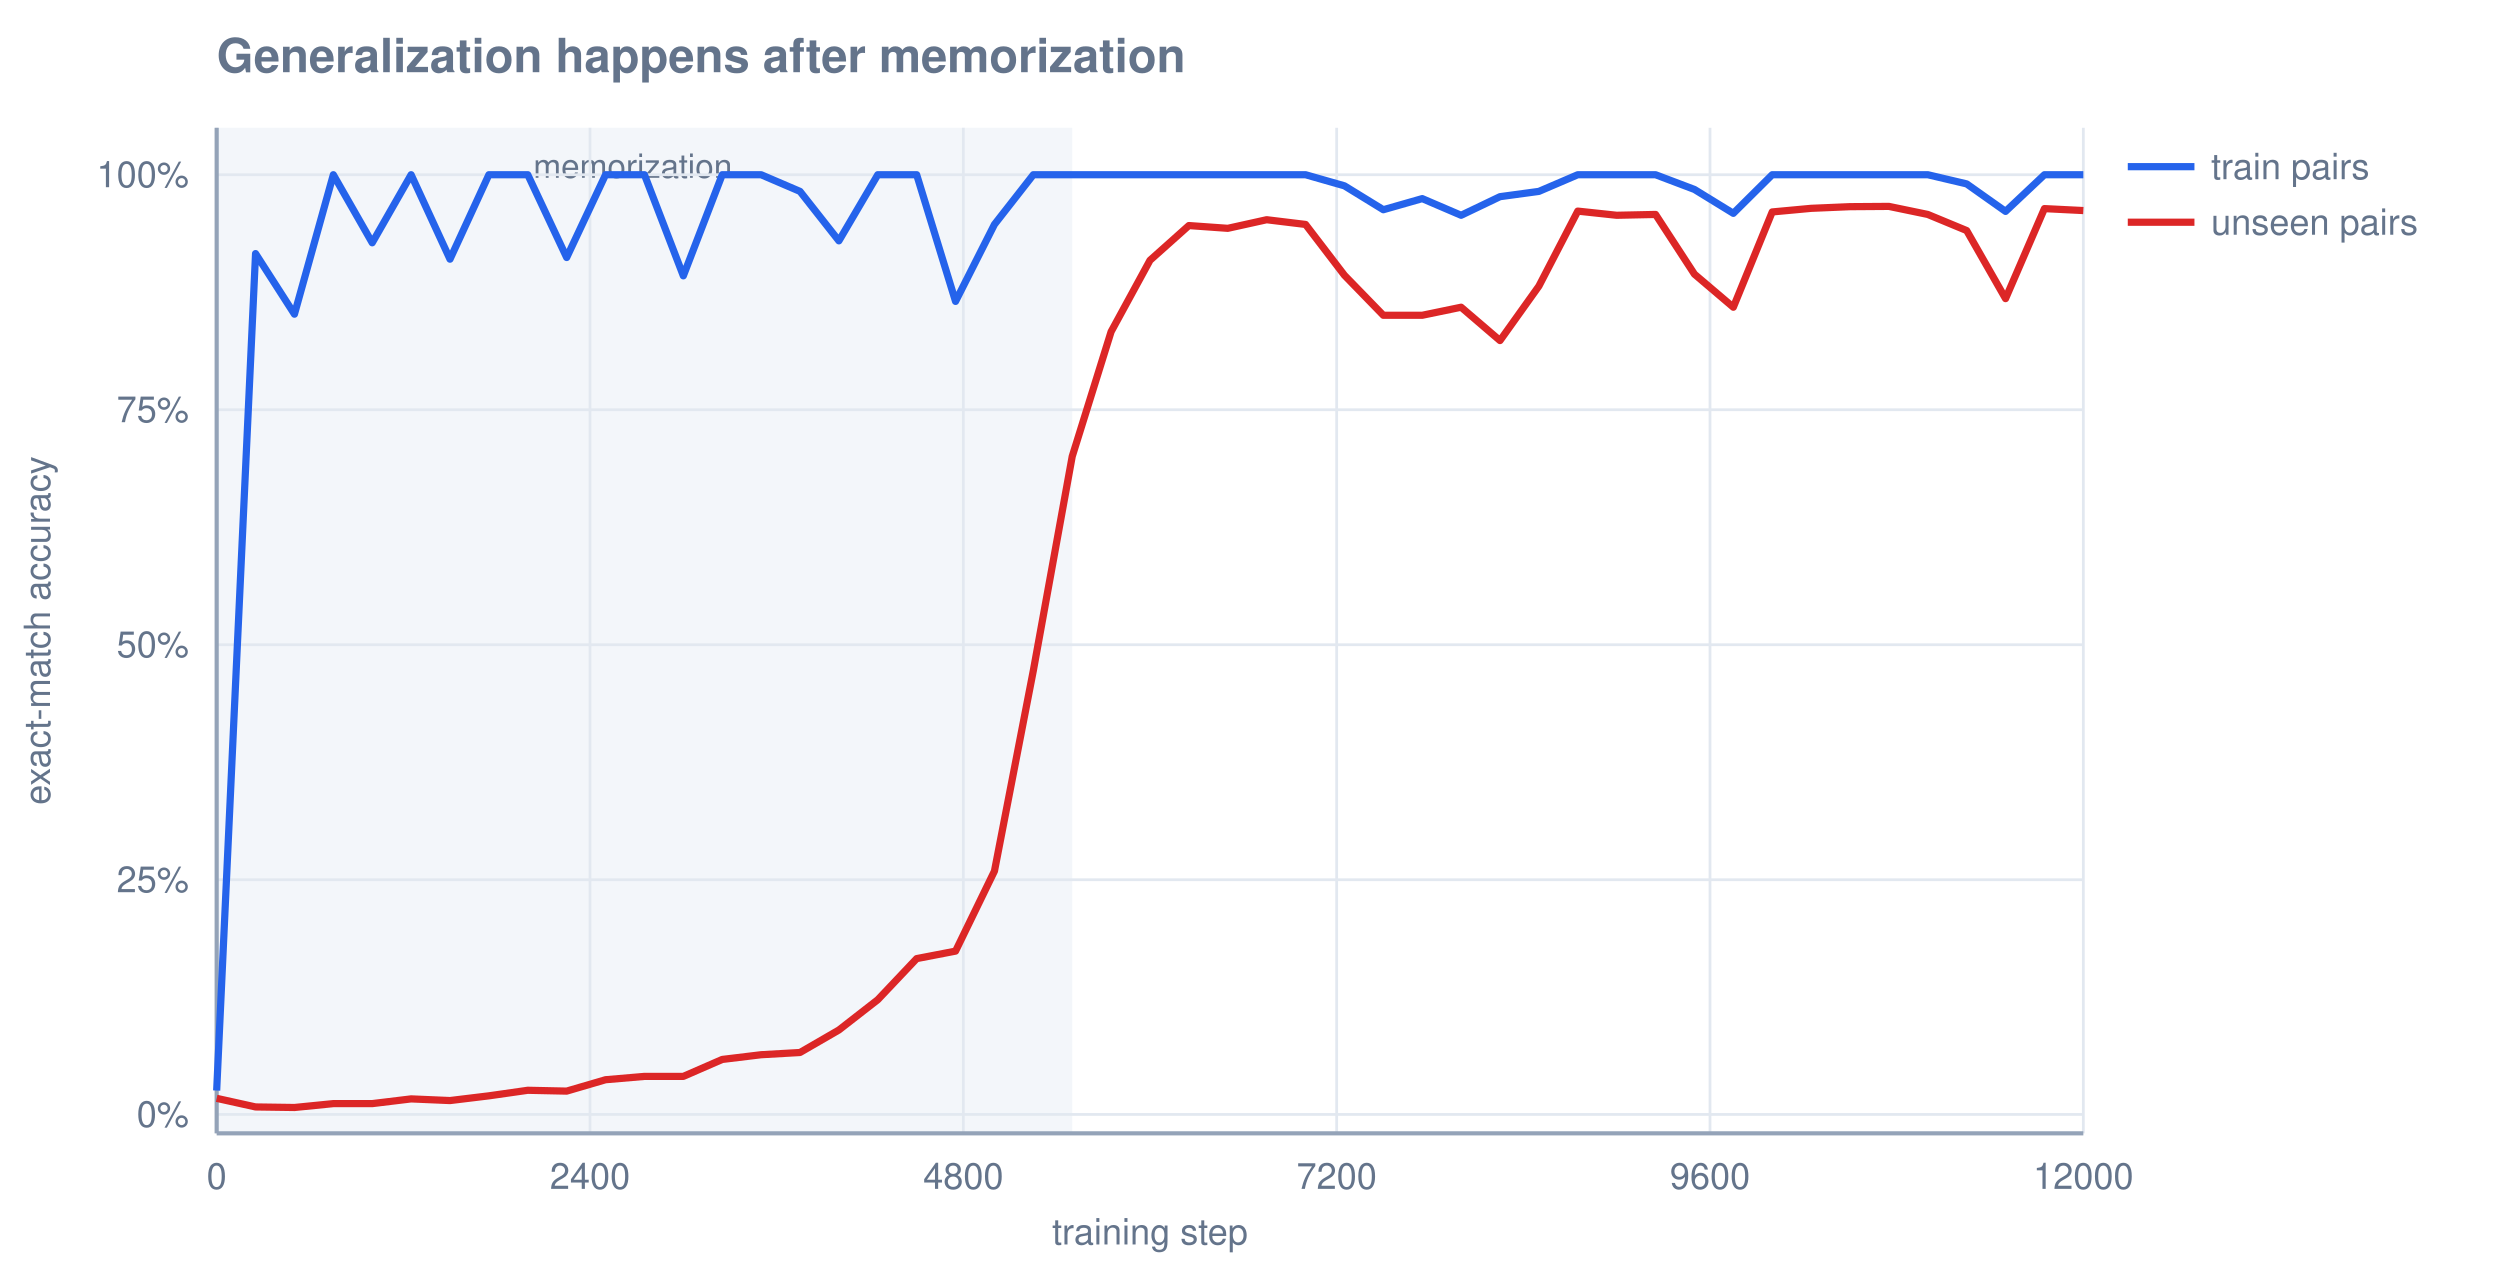
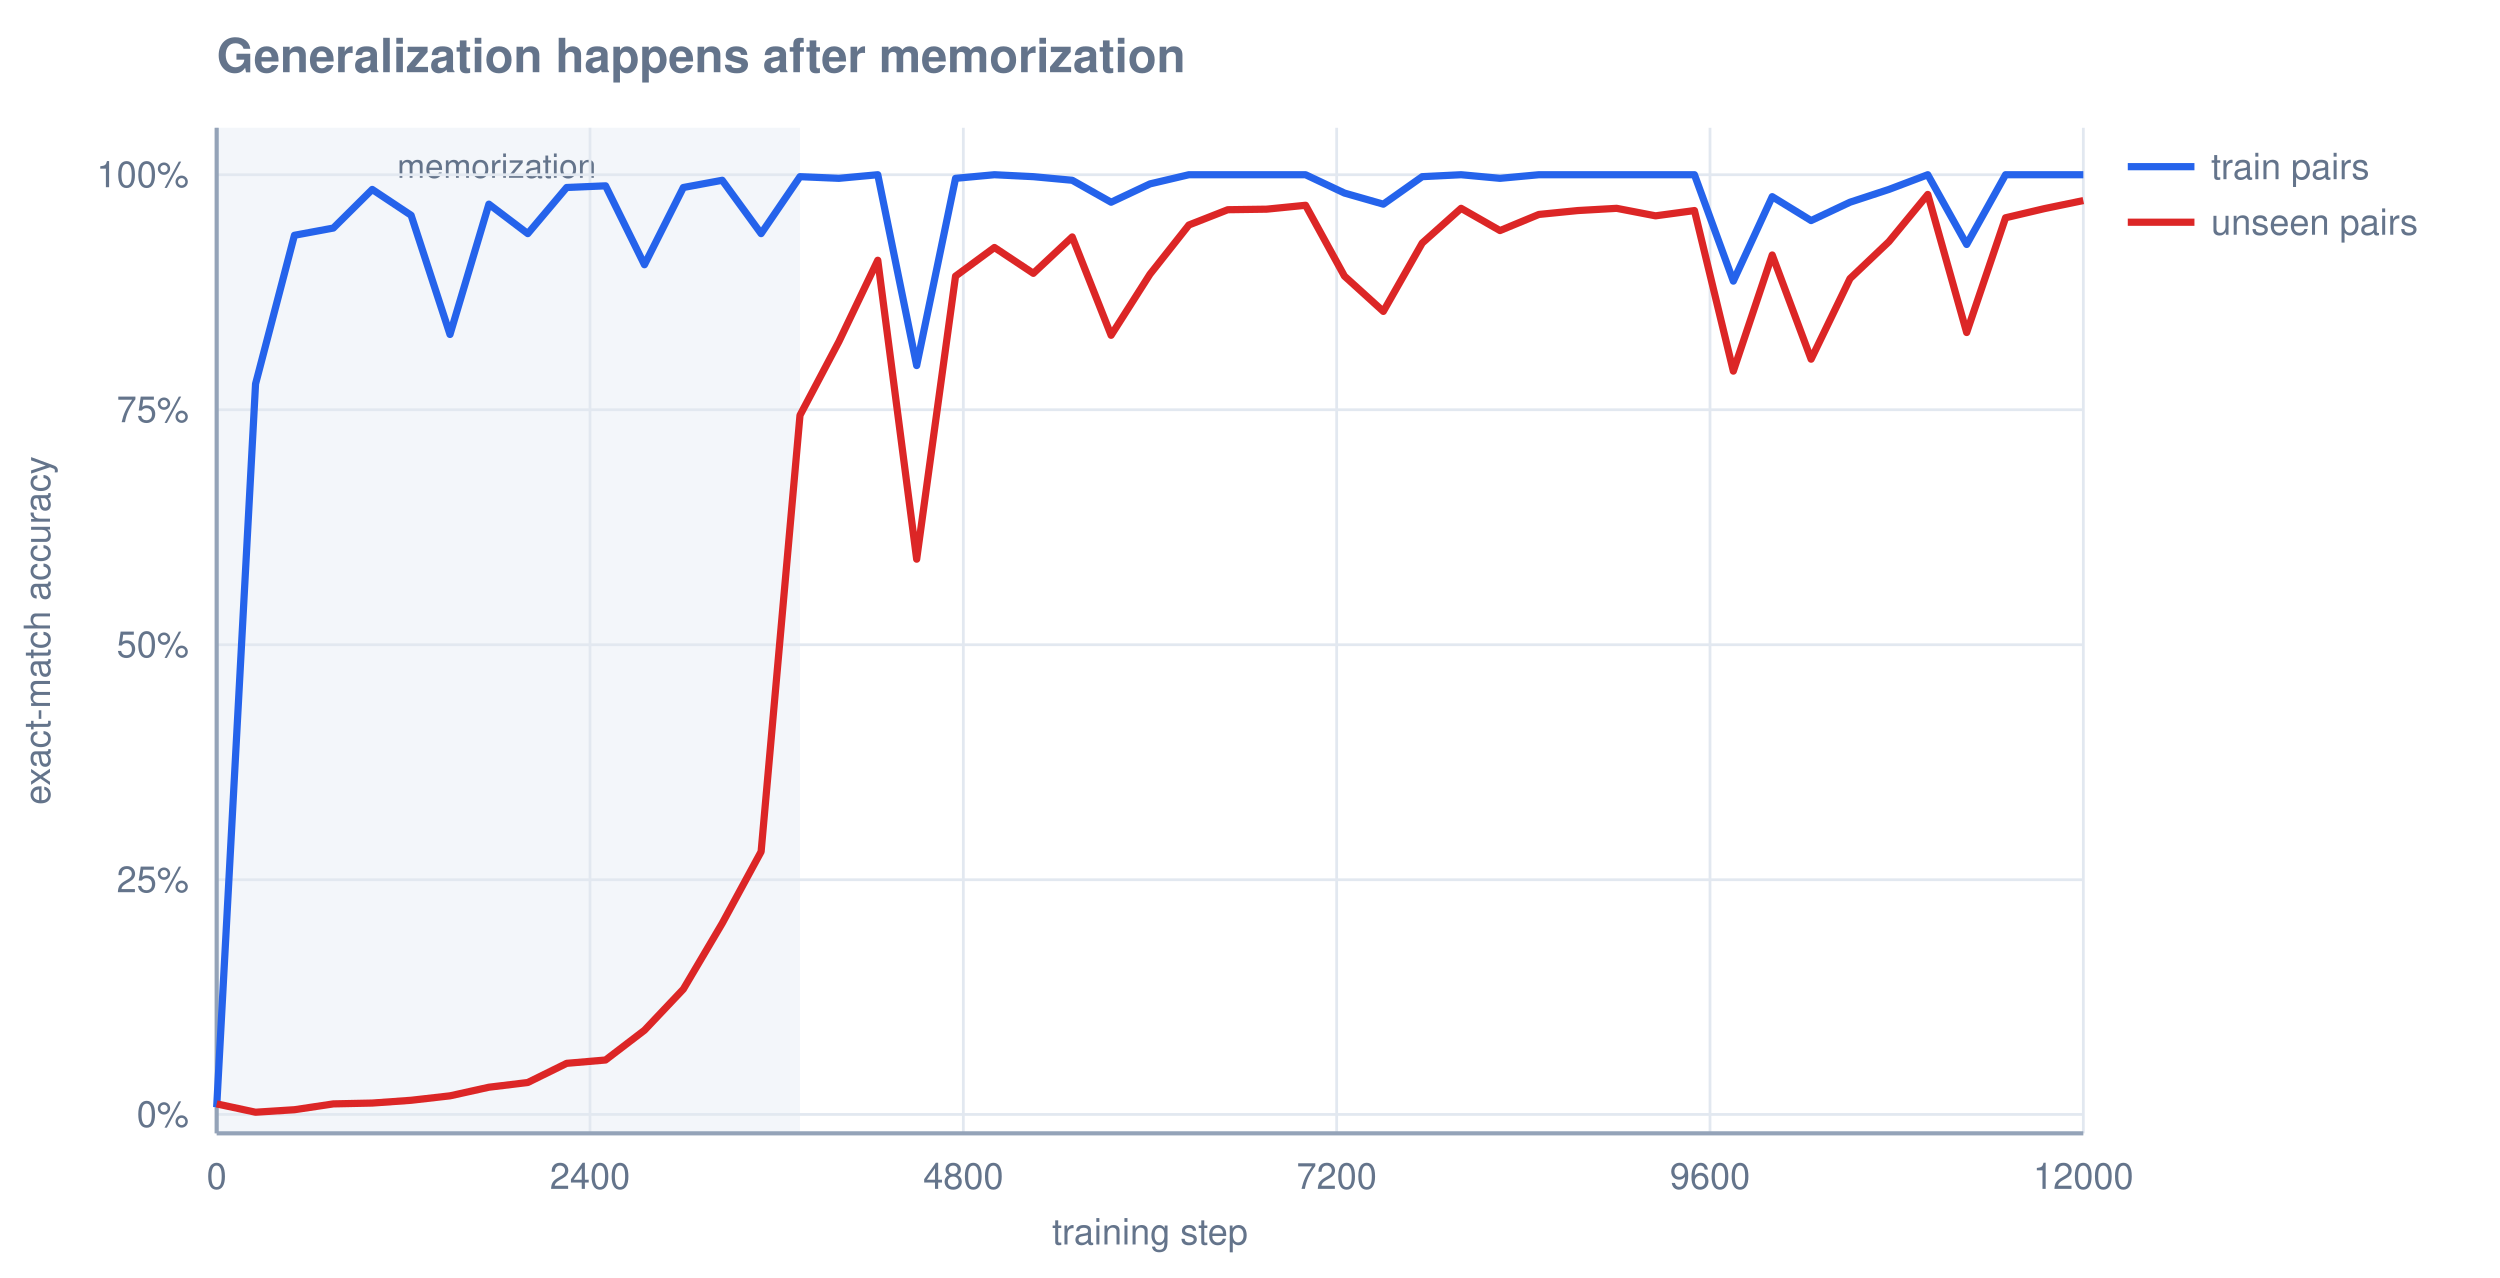
<svg xmlns="http://www.w3.org/2000/svg" width="900" height="460" viewBox="0 0 900 460" font-family="ui-sans-serif,system-ui,Segoe UI,Helvetica,Arial,sans-serif">
  <text x="78" y="26" font-size="17" font-weight="600" fill="#64748b">Generalization happens after memorization</text>
-   <rect x="78.0" y="46.0" width="308.0" height="362.0" fill="#f1f5f9" opacity="0.85" />
-   <text x="192.0" y="64.0" font-size="12" fill="#64748b">memorization</text>
+   <rect x="78.0" y="46.0" width="210.0" height="362.0" fill="#f1f5f9" opacity="0.85" />
+   <text x="143.0" y="64.0" font-size="12" fill="#64748b">memorization</text>
  <line x1="78.0" y1="401.2" x2="750.0" y2="401.2" stroke="#e2e8f0" stroke-width="1" />
  <text x="68.0" y="405.7" font-size="13" fill="#64748b" text-anchor="end">0%</text>
  <line x1="78.0" y1="316.7" x2="750.0" y2="316.7" stroke="#e2e8f0" stroke-width="1" />
  <text x="68.0" y="321.2" font-size="13" fill="#64748b" text-anchor="end">25%</text>
  <line x1="78.0" y1="232.1" x2="750.0" y2="232.1" stroke="#e2e8f0" stroke-width="1" />
  <text x="68.0" y="236.6" font-size="13" fill="#64748b" text-anchor="end">50%</text>
  <line x1="78.0" y1="147.5" x2="750.0" y2="147.5" stroke="#e2e8f0" stroke-width="1" />
  <text x="68.0" y="152.0" font-size="13" fill="#64748b" text-anchor="end">75%</text>
  <line x1="78.0" y1="62.9" x2="750.0" y2="62.9" stroke="#e2e8f0" stroke-width="1" />
  <text x="68.0" y="67.4" font-size="13" fill="#64748b" text-anchor="end">100%</text>
  <line x1="78.0" y1="46.0" x2="78.0" y2="408.0" stroke="#e2e8f0" stroke-width="1" />
  <text x="78.0" y="428.0" font-size="13" fill="#64748b" text-anchor="middle">0</text>
  <line x1="212.4" y1="46.0" x2="212.4" y2="408.0" stroke="#e2e8f0" stroke-width="1" />
  <text x="212.4" y="428.0" font-size="13" fill="#64748b" text-anchor="middle">2400</text>
  <line x1="346.8" y1="46.0" x2="346.8" y2="408.0" stroke="#e2e8f0" stroke-width="1" />
  <text x="346.8" y="428.0" font-size="13" fill="#64748b" text-anchor="middle">4800</text>
  <line x1="481.2" y1="46.0" x2="481.2" y2="408.0" stroke="#e2e8f0" stroke-width="1" />
  <text x="481.2" y="428.0" font-size="13" fill="#64748b" text-anchor="middle">7200</text>
  <line x1="615.6" y1="46.0" x2="615.6" y2="408.0" stroke="#e2e8f0" stroke-width="1" />
  <text x="615.6" y="428.0" font-size="13" fill="#64748b" text-anchor="middle">9600</text>
  <line x1="750.0" y1="46.0" x2="750.0" y2="408.0" stroke="#e2e8f0" stroke-width="1" />
  <text x="750.0" y="428.0" font-size="13" fill="#64748b" text-anchor="middle">12000</text>
  <line x1="78.0" y1="408.0" x2="750.0" y2="408.0" stroke="#94a3b8" stroke-width="1.5" />
  <line x1="78.0" y1="46.0" x2="78.0" y2="408.0" stroke="#94a3b8" stroke-width="1.5" />
  <text x="414.0" y="448.0" font-size="13" fill="#64748b" text-anchor="middle">training step</text>
  <text x="18" y="227.0" font-size="13" fill="#64748b" transform="rotate(-90 18 227.0)" text-anchor="middle">exact-match accuracy</text>
-   <polyline fill="none" stroke="#2563eb" stroke-width="2.6" stroke-linejoin="round" points="78.0,392.6 92.0,91.3 106.0,113.1 120.0,62.9 134.0,87.4 148.0,62.9 162.0,93.3 176.0,62.9 190.0,62.9 204.0,92.7 218.0,62.9 232.0,62.9 246.0,99.3 260.0,62.9 274.0,62.9 288.0,68.9 302.0,86.7 316.0,62.9 330.0,62.9 344.0,108.5 358.0,80.8 372.0,62.9 386.0,62.9 400.0,62.9 414.0,62.9 428.0,62.9 442.0,62.9 456.0,62.9 470.0,62.9 484.0,66.9 498.0,75.5 512.0,71.5 526.0,77.5 540.0,70.8 554.0,68.9 568.0,62.9 582.0,62.9 596.0,62.9 610.0,68.2 624.0,76.8 638.0,62.9 652.0,62.9 666.0,62.9 680.0,62.9 694.0,62.9 708.0,66.2 722.0,76.1 736.0,62.9 750.0,62.9" />
+   <polyline fill="none" stroke="#2563eb" stroke-width="2.6" stroke-linejoin="round" points="78.0,398.6 92.0,138.2 106.0,84.7 120.0,82.1 134.0,68.2 148.0,77.5 162.0,120.4 176.0,73.5 190.0,84.1 204.0,67.5 218.0,66.9 232.0,95.3 246.0,67.5 260.0,64.9 274.0,84.1 288.0,63.6 302.0,64.2 316.0,62.9 330.0,131.6 344.0,64.2 358.0,62.9 372.0,63.6 386.0,64.9 400.0,72.8 414.0,66.2 428.0,62.9 442.0,62.9 456.0,62.9 470.0,62.9 484.0,69.5 498.0,73.5 512.0,63.6 526.0,62.9 540.0,64.2 554.0,62.9 568.0,62.9 582.0,62.9 596.0,62.9 610.0,62.9 624.0,101.2 638.0,70.8 652.0,79.4 666.0,72.8 680.0,68.2 694.0,62.9 708.0,88.0 722.0,62.9 736.0,62.9 750.0,62.9" />
  <line x1="766.0" y1="60.0" x2="790.0" y2="60.0" stroke="#2563eb" stroke-width="2.6" />
  <text x="796.0" y="64.5" font-size="13" fill="#64748b">train pairs</text>
-   <polyline fill="none" stroke="#dc2626" stroke-width="2.6" stroke-linejoin="round" points="78.0,395.4 92.0,398.5 106.0,398.7 120.0,397.3 134.0,397.3 148.0,395.6 162.0,396.2 176.0,394.5 190.0,392.5 204.0,392.8 218.0,388.7 232.0,387.5 246.0,387.5 260.0,381.4 274.0,379.7 288.0,378.9 302.0,370.8 316.0,359.9 330.0,345.1 344.0,342.4 358.0,313.6 372.0,241.4 386.0,164.3 400.0,119.4 414.0,93.7 428.0,81.2 442.0,82.2 456.0,79.1 470.0,80.8 484.0,99.1 498.0,113.5 512.0,113.5 526.0,110.6 540.0,122.6 554.0,103.0 568.0,76.0 582.0,77.5 596.0,77.2 610.0,98.7 624.0,110.6 638.0,76.3 652.0,75.0 666.0,74.4 680.0,74.3 694.0,77.2 708.0,83.0 722.0,107.5 736.0,75.1 750.0,75.8" />
+   <polyline fill="none" stroke="#dc2626" stroke-width="2.6" stroke-linejoin="round" points="78.0,397.4 92.0,400.4 106.0,399.5 120.0,397.4 134.0,397.1 148.0,396.1 162.0,394.5 176.0,391.4 190.0,389.7 204.0,382.8 218.0,381.6 232.0,370.9 246.0,356.1 260.0,332.4 274.0,306.6 288.0,149.5 302.0,123.0 316.0,93.7 330.0,201.3 344.0,99.4 358.0,89.1 372.0,98.4 386.0,85.3 400.0,120.7 414.0,98.7 428.0,81.0 442.0,75.5 456.0,75.3 470.0,73.9 484.0,99.4 498.0,112.1 512.0,87.5 526.0,75.0 540.0,83.0 554.0,77.2 568.0,75.8 582.0,75.0 596.0,77.7 610.0,75.8 624.0,133.6 638.0,91.8 652.0,129.3 666.0,100.3 680.0,87.0 694.0,70.0 708.0,119.7 722.0,78.4 736.0,75.1 750.0,72.2" />
  <line x1="766.0" y1="80.0" x2="790.0" y2="80.0" stroke="#dc2626" stroke-width="2.6" />
  <text x="796.0" y="84.5" font-size="13" fill="#64748b">unseen pairs</text>
</svg>
